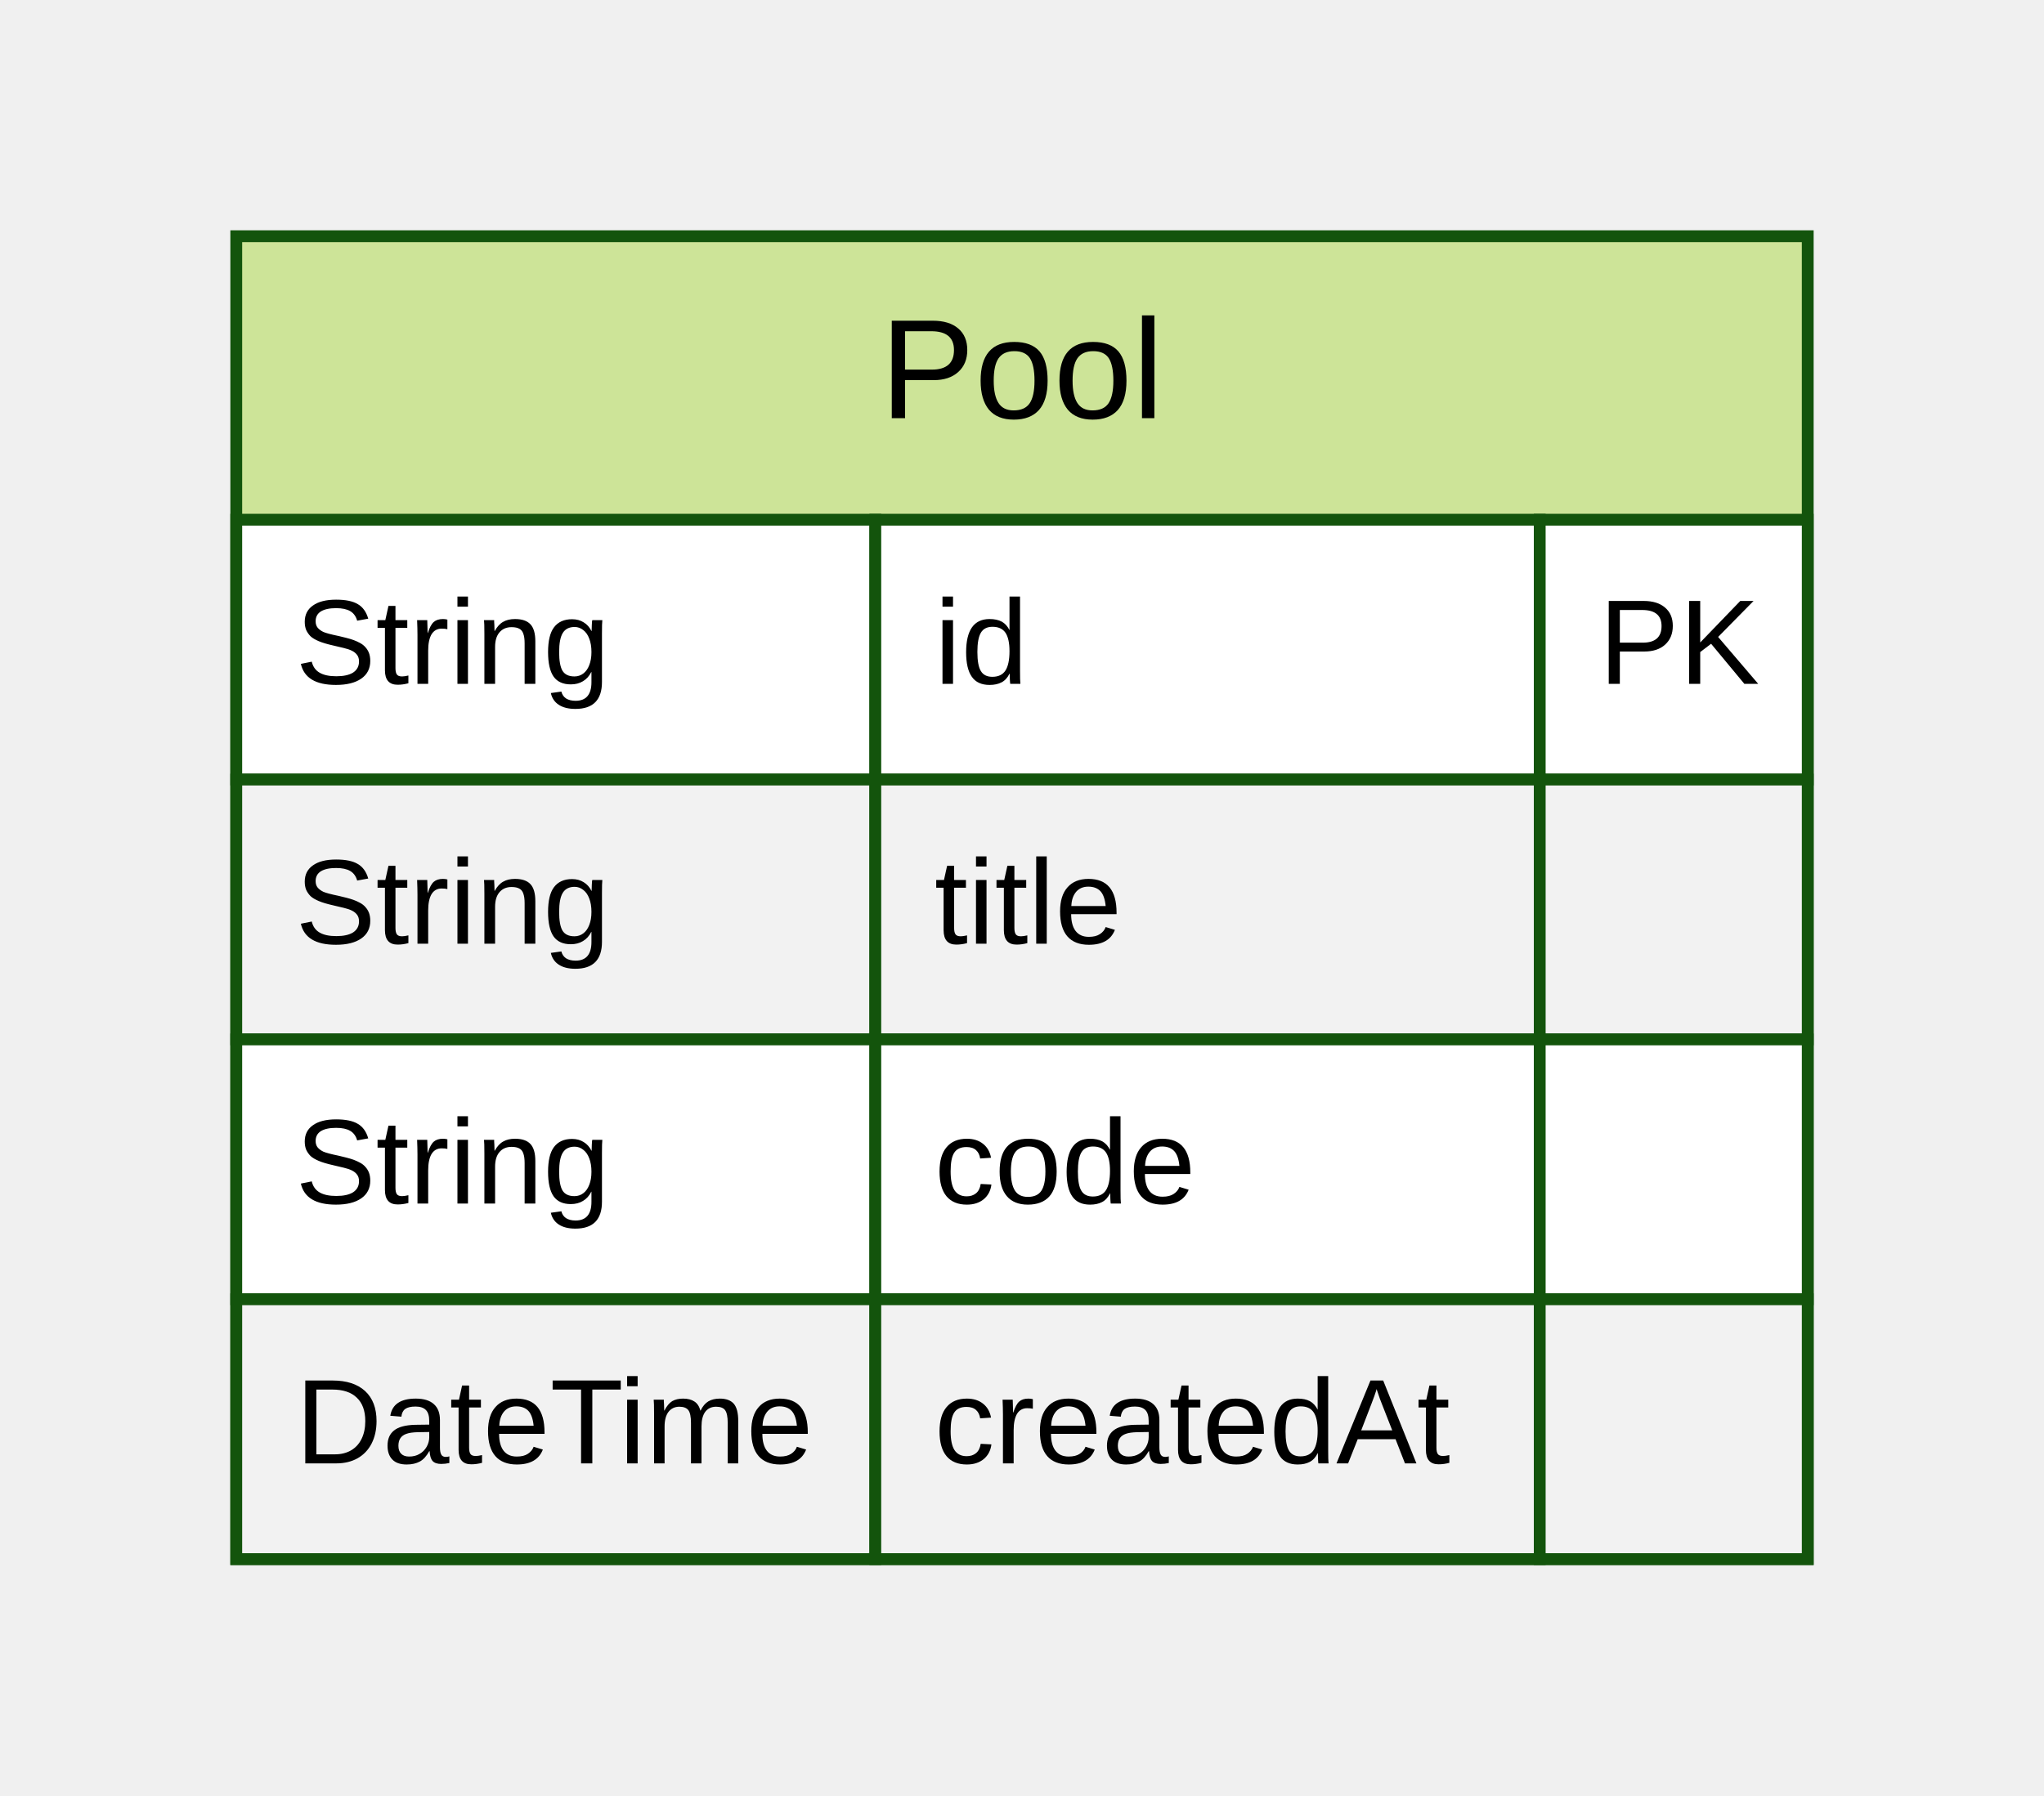
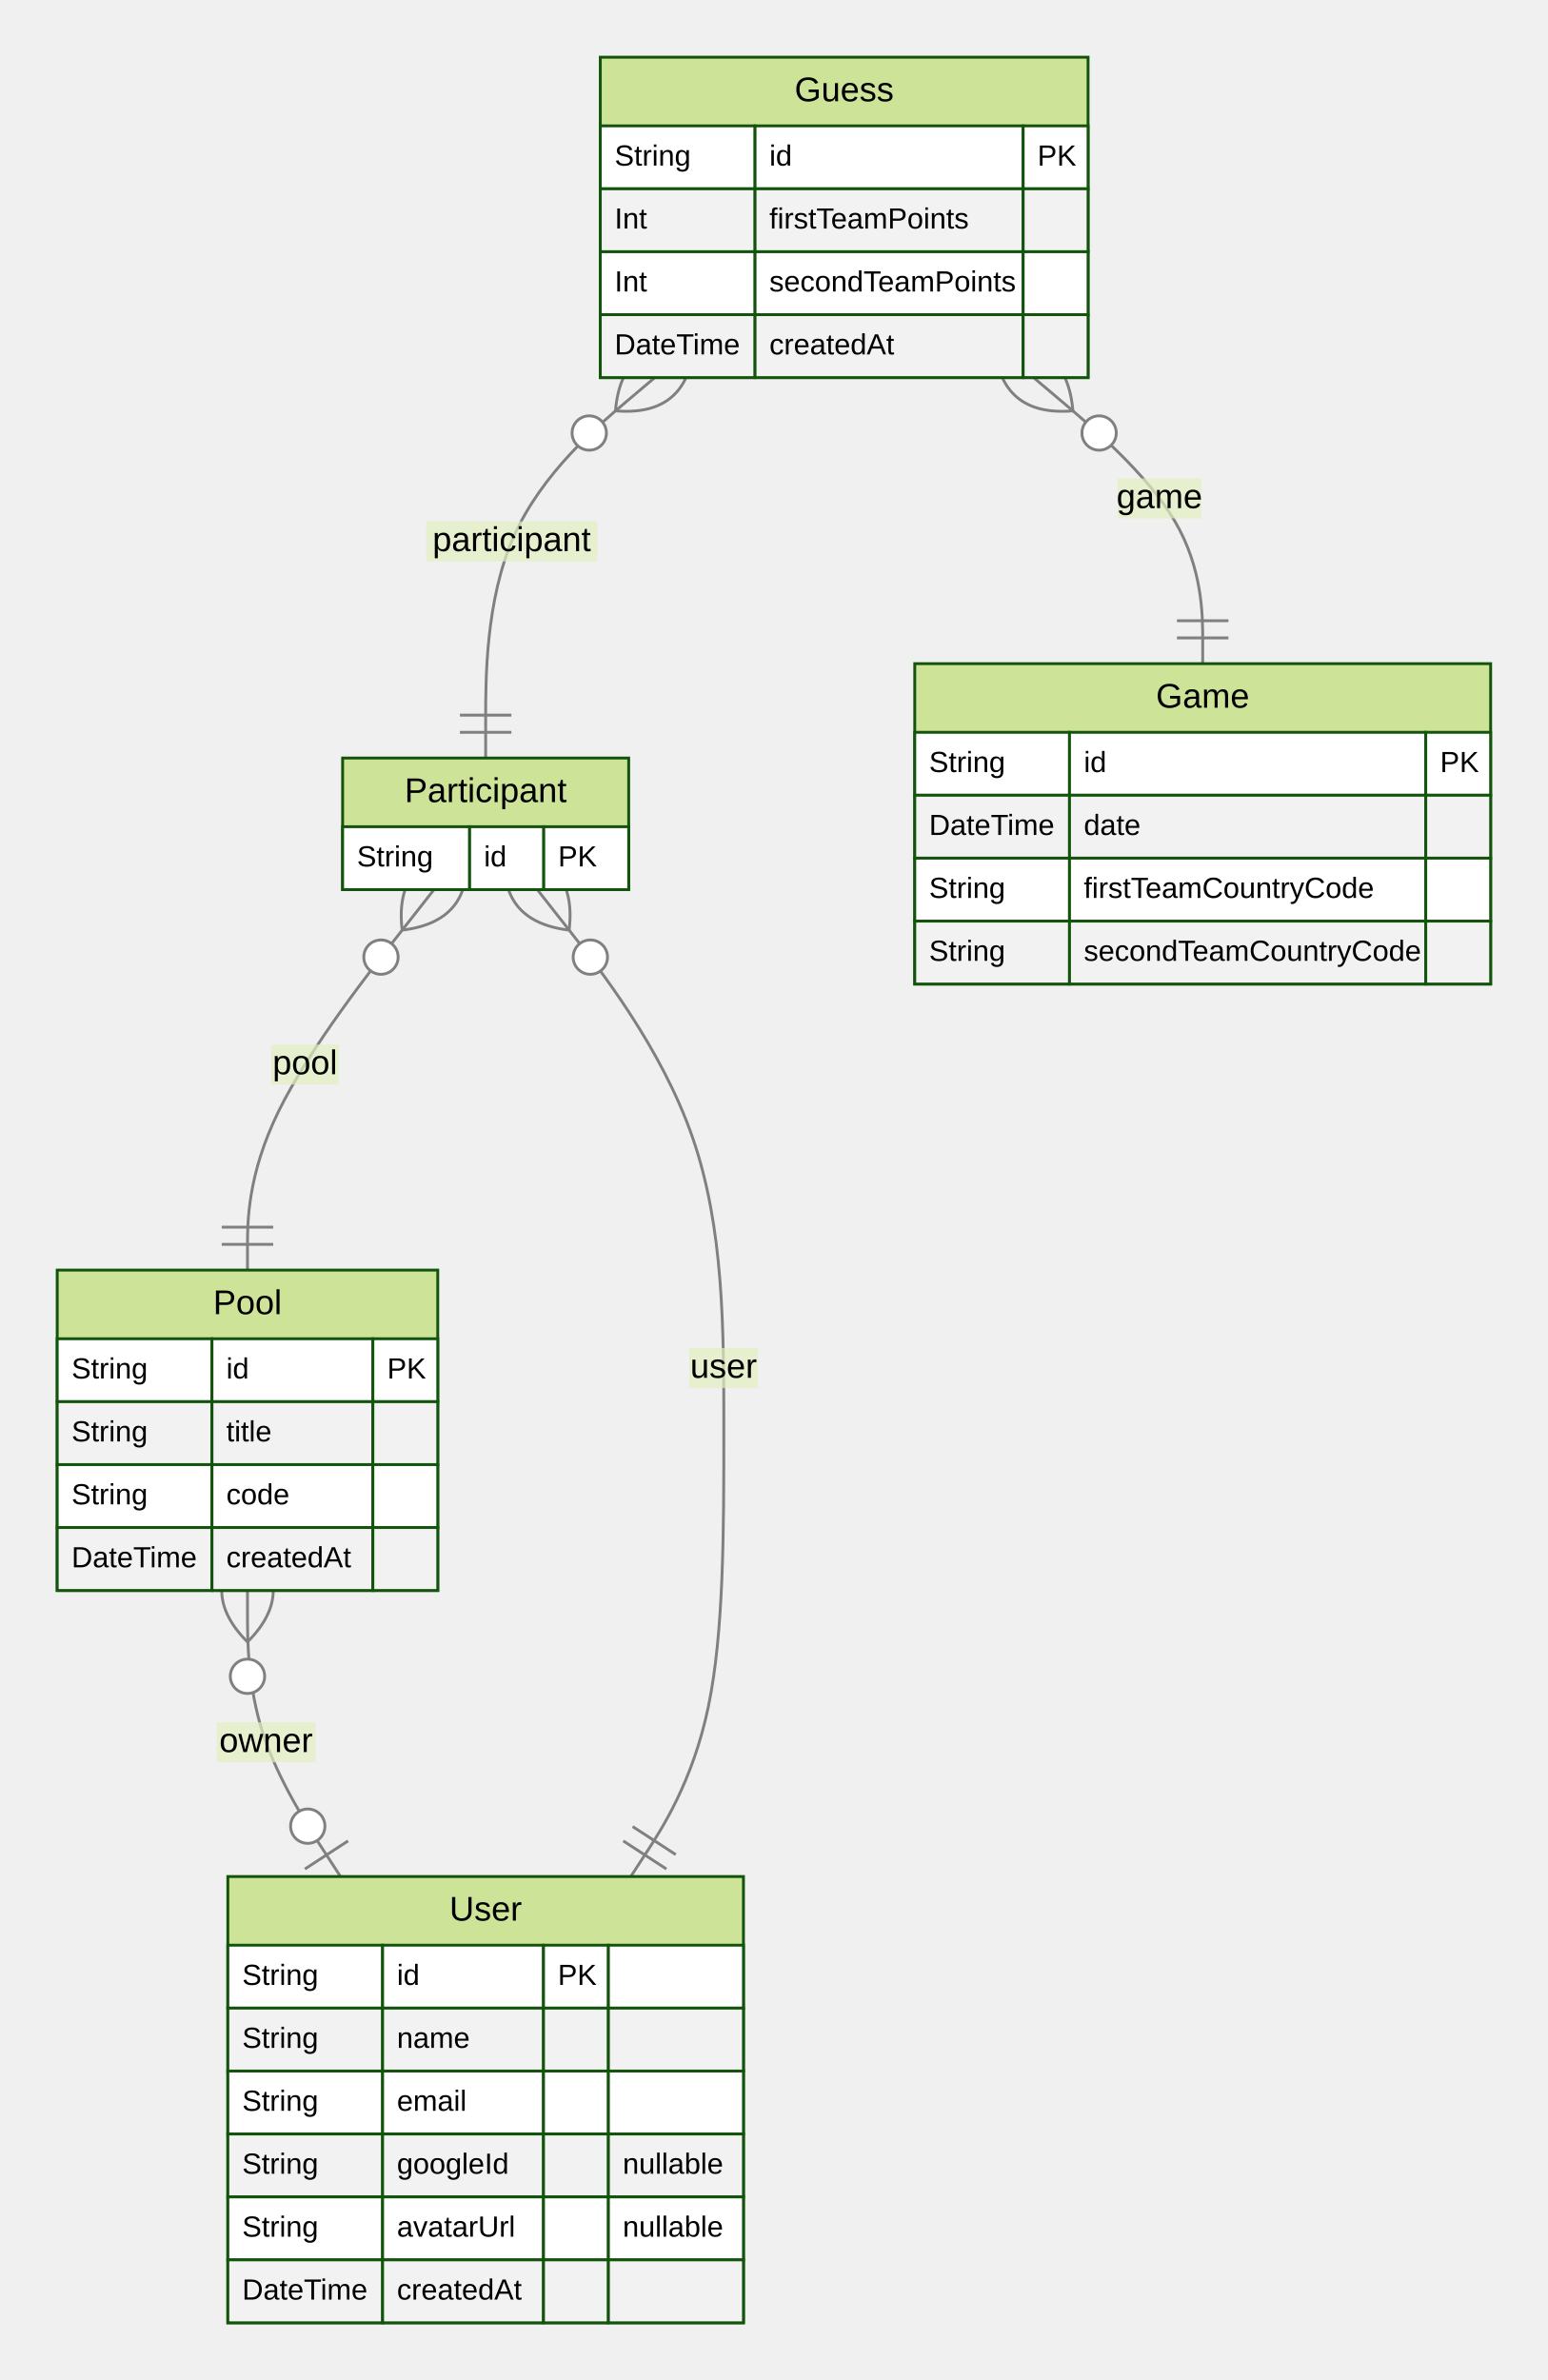
- <svg xmlns="http://www.w3.org/2000/svg" aria-labelledby="chart-title-mermaid-0 chart-desc-mermaid-0" role="img" viewBox="0 0 173.026 152" style="max-width: 173.026px; background-color: white;" width="100%" id="mermaid-0">
-   <style>#mermaid-0 {font-family:"trebuchet ms",verdana,arial,sans-serif;font-size:16px;fill:#000000;}#mermaid-0 .error-icon{fill:#552222;}#mermaid-0 .error-text{fill:#552222;stroke:#552222;}#mermaid-0 .edge-thickness-normal{stroke-width:2px;}#mermaid-0 .edge-thickness-thick{stroke-width:3.5px;}#mermaid-0 .edge-pattern-solid{stroke-dasharray:0;}#mermaid-0 .edge-pattern-dashed{stroke-dasharray:3;}#mermaid-0 .edge-pattern-dotted{stroke-dasharray:2;}#mermaid-0 .marker{fill:#000000;stroke:#000000;}#mermaid-0 .marker.cross{stroke:#000000;}#mermaid-0 svg{font-family:"trebuchet ms",verdana,arial,sans-serif;font-size:16px;}#mermaid-0 .entityBox{fill:#cde498;stroke:#13540c;}#mermaid-0 .attributeBoxOdd{fill:#ffffff;stroke:#13540c;}#mermaid-0 .attributeBoxEven{fill:#f2f2f2;stroke:#13540c;}#mermaid-0 .relationshipLabelBox{fill:hsl(78.158, 58.462%, 84.51%);opacity:0.7;background-color:hsl(78.158, 58.462%, 84.51%);}#mermaid-0 .relationshipLabelBox rect{opacity:0.5;}#mermaid-0 .relationshipLine{stroke:#000000;}#mermaid-0 :root{--mermaid-font-family:"trebuchet ms",verdana,arial,sans-serif;}</style>
+ <svg xmlns="http://www.w3.org/2000/svg" aria-roledescription="er" viewBox="0 0 541.082 832" style="max-width: 541.082px; background-color: white;" width="100%" id="mermaid-0">
+   <style>#mermaid-0{font-family:"trebuchet ms",verdana,arial,sans-serif;font-size:16px;fill:#000000;}#mermaid-0 .error-icon{fill:#552222;}#mermaid-0 .error-text{fill:#552222;stroke:#552222;}#mermaid-0 .edge-thickness-normal{stroke-width:2px;}#mermaid-0 .edge-thickness-thick{stroke-width:3.5px;}#mermaid-0 .edge-pattern-solid{stroke-dasharray:0;}#mermaid-0 .edge-pattern-dashed{stroke-dasharray:3;}#mermaid-0 .edge-pattern-dotted{stroke-dasharray:2;}#mermaid-0 .marker{fill:#000000;stroke:#000000;}#mermaid-0 .marker.cross{stroke:#000000;}#mermaid-0 svg{font-family:"trebuchet ms",verdana,arial,sans-serif;font-size:16px;}#mermaid-0 .entityBox{fill:#cde498;stroke:#13540c;}#mermaid-0 .attributeBoxOdd{fill:#ffffff;stroke:#13540c;}#mermaid-0 .attributeBoxEven{fill:#f2f2f2;stroke:#13540c;}#mermaid-0 .relationshipLabelBox{fill:hsl(78.158, 58.462%, 84.51%);opacity:0.7;background-color:hsl(78.158, 58.462%, 84.51%);}#mermaid-0 .relationshipLabelBox rect{opacity:0.5;}#mermaid-0 .relationshipLine{stroke:#000000;}#mermaid-0 .entityTitleText{text-anchor:middle;font-size:18px;fill:#000000;}#mermaid-0 :root{--mermaid-font-family:"trebuchet ms",verdana,arial,sans-serif;}</style>
  <g />
  <defs>
    <marker orient="auto" markerHeight="18" markerWidth="18" refY="9" refX="0" id="ONLY_ONE_START">
      <path d="M9,0 L9,18 M15,0 L15,18" fill="none" stroke="gray" />
    </marker>
  </defs>
  <defs>
    <marker orient="auto" markerHeight="18" markerWidth="18" refY="9" refX="18" id="ONLY_ONE_END">
      <path d="M3,0 L3,18 M9,0 L9,18" fill="none" stroke="gray" />
    </marker>
  </defs>
  <defs>
    <marker orient="auto" markerHeight="18" markerWidth="30" refY="9" refX="0" id="ZERO_OR_ONE_START">
      <circle r="6" cy="9" cx="21" fill="white" stroke="gray" />
      <path d="M9,0 L9,18" fill="none" stroke="gray" />
    </marker>
  </defs>
  <defs>
    <marker orient="auto" markerHeight="18" markerWidth="30" refY="9" refX="30" id="ZERO_OR_ONE_END">
      <circle r="6" cy="9" cx="9" fill="white" stroke="gray" />
      <path d="M21,0 L21,18" fill="none" stroke="gray" />
    </marker>
  </defs>
  <defs>
    <marker orient="auto" markerHeight="36" markerWidth="45" refY="18" refX="18" id="ONE_OR_MORE_START">
      <path d="M0,18 Q 18,0 36,18 Q 18,36 0,18 M42,9 L42,27" fill="none" stroke="gray" />
    </marker>
  </defs>
  <defs>
    <marker orient="auto" markerHeight="36" markerWidth="45" refY="18" refX="27" id="ONE_OR_MORE_END">
      <path d="M3,9 L3,27 M9,18 Q27,0 45,18 Q27,36 9,18" fill="none" stroke="gray" />
    </marker>
  </defs>
  <defs>
    <marker orient="auto" markerHeight="36" markerWidth="57" refY="18" refX="18" id="ZERO_OR_MORE_START">
      <circle r="6" cy="18" cx="48" fill="white" stroke="gray" />
      <path d="M0,18 Q18,0 36,18 Q18,36 0,18" fill="none" stroke="gray" />
    </marker>
  </defs>
  <defs>
    <marker orient="auto" markerHeight="36" markerWidth="57" refY="18" refX="39" id="ZERO_OR_MORE_END">
      <circle r="6" cy="18" cx="9" fill="white" stroke="gray" />
      <path d="M21,18 Q39,0 57,18 Q39,36 21,18" fill="none" stroke="gray" />
    </marker>
  </defs>
-   <g transform="translate(20,20 )" id="entity-Pool-bffa90c4-65f3-4444-bd60-2984d6faa29d">
-     <rect height="112" width="133.026" y="0" x="0" stroke="gray" fill-opacity="100%" fill="honeydew" class="er entityBox" />
-     <text transform="translate(66.51321,12)" style="font-family: &quot;trebuchet ms&quot;, verdana, arial, sans-serif;; font-size: 12px" text-anchor="middle" dominant-baseline="middle" y="0" x="0" id="text-entity-Pool-bffa90c4-65f3-4444-bd60-2984d6faa29d" class="er entityLabel">Pool</text>
-     <rect height="22" width="54.096" y="24" x="0" stroke="gray" fill-opacity="100%" fill="honeydew" class="er attributeBoxOdd" />
-     <text transform="translate(5,35)" style="font-family: &quot;trebuchet ms&quot;, verdana, arial, sans-serif;; font-size: 10.2px" text-anchor="left" dominant-baseline="middle" y="0" x="0" id="text-entity-Pool-bffa90c4-65f3-4444-bd60-2984d6faa29d-attr-1-type" class="er entityLabel">String</text>
-     <rect height="22" width="56.243" y="24" x="54.096" stroke="gray" fill-opacity="100%" fill="honeydew" class="er attributeBoxOdd" />
-     <text transform="translate(59.09555,35)" style="font-family: &quot;trebuchet ms&quot;, verdana, arial, sans-serif;; font-size: 10.2px" text-anchor="left" dominant-baseline="middle" y="0" x="0" id="text-entity-Pool-bffa90c4-65f3-4444-bd60-2984d6faa29d-attr-1-name" class="er entityLabel">id</text>
-     <rect height="22" width="22.688" y="24" x="110.339" stroke="gray" fill-opacity="100%" fill="honeydew" class="er attributeBoxOdd" />
-     <text transform="translate(115.3387,35)" style="font-family: &quot;trebuchet ms&quot;, verdana, arial, sans-serif;; font-size: 10.2px" text-anchor="left" dominant-baseline="middle" y="0" x="0" id="text-entity-Pool-bffa90c4-65f3-4444-bd60-2984d6faa29d-attr-1-key" class="er entityLabel">PK</text>
-     <rect height="22" width="54.096" y="46" x="0" stroke="gray" fill-opacity="100%" fill="honeydew" class="er attributeBoxEven" />
-     <text transform="translate(5,57)" style="font-family: &quot;trebuchet ms&quot;, verdana, arial, sans-serif;; font-size: 10.2px" text-anchor="left" dominant-baseline="middle" y="0" x="0" id="text-entity-Pool-bffa90c4-65f3-4444-bd60-2984d6faa29d-attr-2-type" class="er entityLabel">String</text>
-     <rect height="22" width="56.243" y="46" x="54.096" stroke="gray" fill-opacity="100%" fill="honeydew" class="er attributeBoxEven" />
-     <text transform="translate(59.09555,57)" style="font-family: &quot;trebuchet ms&quot;, verdana, arial, sans-serif;; font-size: 10.2px" text-anchor="left" dominant-baseline="middle" y="0" x="0" id="text-entity-Pool-bffa90c4-65f3-4444-bd60-2984d6faa29d-attr-2-name" class="er entityLabel">title</text>
-     <rect height="22" width="22.688" y="46" x="110.339" stroke="gray" fill-opacity="100%" fill="honeydew" class="er attributeBoxEven" />
-     <text transform="translate(115.3387,57)" style="font-family: &quot;trebuchet ms&quot;, verdana, arial, sans-serif;; font-size: 10.2px" text-anchor="left" dominant-baseline="middle" y="0" x="0" id="text-entity-Pool-bffa90c4-65f3-4444-bd60-2984d6faa29d-attr-2-key" class="er entityLabel" />
-     <rect height="22" width="54.096" y="68" x="0" stroke="gray" fill-opacity="100%" fill="honeydew" class="er attributeBoxOdd" />
-     <text transform="translate(5,79)" style="font-family: &quot;trebuchet ms&quot;, verdana, arial, sans-serif;; font-size: 10.2px" text-anchor="left" dominant-baseline="middle" y="0" x="0" id="text-entity-Pool-bffa90c4-65f3-4444-bd60-2984d6faa29d-attr-3-type" class="er entityLabel">String</text>
-     <rect height="22" width="56.243" y="68" x="54.096" stroke="gray" fill-opacity="100%" fill="honeydew" class="er attributeBoxOdd" />
-     <text transform="translate(59.09555,79)" style="font-family: &quot;trebuchet ms&quot;, verdana, arial, sans-serif;; font-size: 10.2px" text-anchor="left" dominant-baseline="middle" y="0" x="0" id="text-entity-Pool-bffa90c4-65f3-4444-bd60-2984d6faa29d-attr-3-name" class="er entityLabel">code</text>
-     <rect height="22" width="22.688" y="68" x="110.339" stroke="gray" fill-opacity="100%" fill="honeydew" class="er attributeBoxOdd" />
-     <text transform="translate(115.3387,79)" style="font-family: &quot;trebuchet ms&quot;, verdana, arial, sans-serif;; font-size: 10.2px" text-anchor="left" dominant-baseline="middle" y="0" x="0" id="text-entity-Pool-bffa90c4-65f3-4444-bd60-2984d6faa29d-attr-3-key" class="er entityLabel" />
-     <rect height="22" width="54.096" y="90" x="0" stroke="gray" fill-opacity="100%" fill="honeydew" class="er attributeBoxEven" />
-     <text transform="translate(5,101)" style="font-family: &quot;trebuchet ms&quot;, verdana, arial, sans-serif;; font-size: 10.2px" text-anchor="left" dominant-baseline="middle" y="0" x="0" id="text-entity-Pool-bffa90c4-65f3-4444-bd60-2984d6faa29d-attr-4-type" class="er entityLabel">DateTime</text>
-     <rect height="22" width="56.243" y="90" x="54.096" stroke="gray" fill-opacity="100%" fill="honeydew" class="er attributeBoxEven" />
-     <text transform="translate(59.09555,101)" style="font-family: &quot;trebuchet ms&quot;, verdana, arial, sans-serif;; font-size: 10.2px" text-anchor="left" dominant-baseline="middle" y="0" x="0" id="text-entity-Pool-bffa90c4-65f3-4444-bd60-2984d6faa29d-attr-4-name" class="er entityLabel">createdAt</text>
-     <rect height="22" width="22.688" y="90" x="110.339" stroke="gray" fill-opacity="100%" fill="honeydew" class="er attributeBoxEven" />
-     <text transform="translate(115.3387,101)" style="font-family: &quot;trebuchet ms&quot;, verdana, arial, sans-serif;; font-size: 10.2px" text-anchor="left" dominant-baseline="middle" y="0" x="0" id="text-entity-Pool-bffa90c4-65f3-4444-bd60-2984d6faa29d-attr-4-key" class="er entityLabel" />
-   </g>
+   <path style="stroke: gray; fill: none;" marker-start="url(#ZERO_OR_MORE_START)" marker-end="url(#ZERO_OR_ONE_END)" d="M86.513,556L86.513,564.333C86.513,572.667,86.513,589.333,91.934,606C97.354,622.667,108.195,639.333,113.615,647.667L119.035,656" class="er relationshipLine" />
+   <path style="stroke: gray; fill: none;" marker-start="url(#ZERO_OR_MORE_START)" marker-end="url(#ONLY_ONE_END)" d="M187.835,311L198.7,324.833C209.565,338.667,231.296,366.333,242.161,397.833C253.026,429.333,253.026,464.667,253.026,500C253.026,535.333,253.026,570.667,247.606,596.667C242.186,622.667,231.345,639.333,225.925,647.667L220.504,656" class="er relationshipLine" />
+   <path style="stroke: gray; fill: none;" marker-start="url(#ZERO_OR_MORE_START)" marker-end="url(#ONLY_ONE_END)" d="M151.705,311L140.839,324.833C129.974,338.667,108.244,366.333,97.378,388.5C86.513,410.667,86.513,427.333,86.513,435.667L86.513,444" class="er relationshipLine" />
+   <path style="stroke: gray; fill: none;" marker-start="url(#ZERO_OR_MORE_START)" marker-end="url(#ONLY_ONE_END)" d="M228.887,132L219.034,140.333C209.181,148.667,189.476,165.333,179.623,187.5C169.77,209.667,169.77,237.333,169.77,251.167L169.77,265" class="er relationshipLine" />
+   <path style="stroke: gray; fill: none;" marker-start="url(#ZERO_OR_MORE_START)" marker-end="url(#ONLY_ONE_END)" d="M361.309,132L371.162,140.333C381.015,148.667,400.72,165.333,410.573,182C420.426,198.667,420.426,215.333,420.426,223.667L420.426,232" class="er relationshipLine" />
+   <g transform="translate(20,444 )" id="entity-Pool-888659fb-21d1-41db-a5bc-4fc8457cc70b">
+     <rect height="112" width="133.026" y="0" x="0" class="er entityBox" />
+     <text style="dominant-baseline: middle; text-anchor: middle; font-size: 12px;" transform="translate(66.51321,12)" y="0" x="0" id="text-entity-Pool-888659fb-21d1-41db-a5bc-4fc8457cc70b" class="er entityLabel">Pool</text>
+     <rect height="22" width="54.096" y="24" x="0" class="er attributeBoxOdd" />
+     <text style="dominant-baseline: middle; font-size: 10.2px;" transform="translate(5,35)" y="0" x="0" id="text-entity-Pool-888659fb-21d1-41db-a5bc-4fc8457cc70b-attr-1-type" class="er entityLabel">String</text>
+     <rect height="22" width="56.243" y="24" x="54.096" class="er attributeBoxOdd" />
+     <text style="dominant-baseline: middle; font-size: 10.2px;" transform="translate(59.09555,35)" y="0" x="0" id="text-entity-Pool-888659fb-21d1-41db-a5bc-4fc8457cc70b-attr-1-name" class="er entityLabel">id</text>
+     <rect height="22" width="22.688" y="24" x="110.339" class="er attributeBoxOdd" />
+     <text style="dominant-baseline: middle; font-size: 10.2px;" transform="translate(115.3387,35)" y="0" x="0" id="text-entity-Pool-888659fb-21d1-41db-a5bc-4fc8457cc70b-attr-1-key" class="er entityLabel">PK</text>
+     <rect height="22" width="54.096" y="46" x="0" class="er attributeBoxEven" />
+     <text style="dominant-baseline: middle; font-size: 10.2px;" transform="translate(5,57)" y="0" x="0" id="text-entity-Pool-888659fb-21d1-41db-a5bc-4fc8457cc70b-attr-2-type" class="er entityLabel">String</text>
+     <rect height="22" width="56.243" y="46" x="54.096" class="er attributeBoxEven" />
+     <text style="dominant-baseline: middle; font-size: 10.2px;" transform="translate(59.09555,57)" y="0" x="0" id="text-entity-Pool-888659fb-21d1-41db-a5bc-4fc8457cc70b-attr-2-name" class="er entityLabel">title</text>
+     <rect height="22" width="22.688" y="46" x="110.339" class="er attributeBoxEven" />
+     <text style="dominant-baseline: middle; font-size: 10.2px;" transform="translate(115.3387,57)" y="0" x="0" id="text-entity-Pool-888659fb-21d1-41db-a5bc-4fc8457cc70b-attr-2-key" class="er entityLabel" />
+     <rect height="22" width="54.096" y="68" x="0" class="er attributeBoxOdd" />
+     <text style="dominant-baseline: middle; font-size: 10.2px;" transform="translate(5,79)" y="0" x="0" id="text-entity-Pool-888659fb-21d1-41db-a5bc-4fc8457cc70b-attr-3-type" class="er entityLabel">String</text>
+     <rect height="22" width="56.243" y="68" x="54.096" class="er attributeBoxOdd" />
+     <text style="dominant-baseline: middle; font-size: 10.2px;" transform="translate(59.09555,79)" y="0" x="0" id="text-entity-Pool-888659fb-21d1-41db-a5bc-4fc8457cc70b-attr-3-name" class="er entityLabel">code</text>
+     <rect height="22" width="22.688" y="68" x="110.339" class="er attributeBoxOdd" />
+     <text style="dominant-baseline: middle; font-size: 10.2px;" transform="translate(115.3387,79)" y="0" x="0" id="text-entity-Pool-888659fb-21d1-41db-a5bc-4fc8457cc70b-attr-3-key" class="er entityLabel" />
+     <rect height="22" width="54.096" y="90" x="0" class="er attributeBoxEven" />
+     <text style="dominant-baseline: middle; font-size: 10.2px;" transform="translate(5,101)" y="0" x="0" id="text-entity-Pool-888659fb-21d1-41db-a5bc-4fc8457cc70b-attr-4-type" class="er entityLabel">DateTime</text>
+     <rect height="22" width="56.243" y="90" x="54.096" class="er attributeBoxEven" />
+     <text style="dominant-baseline: middle; font-size: 10.2px;" transform="translate(59.09555,101)" y="0" x="0" id="text-entity-Pool-888659fb-21d1-41db-a5bc-4fc8457cc70b-attr-4-name" class="er entityLabel">createdAt</text>
+     <rect height="22" width="22.688" y="90" x="110.339" class="er attributeBoxEven" />
+     <text style="dominant-baseline: middle; font-size: 10.2px;" transform="translate(115.3387,101)" y="0" x="0" id="text-entity-Pool-888659fb-21d1-41db-a5bc-4fc8457cc70b-attr-4-key" class="er entityLabel" />
+   </g>
+   <g transform="translate(119.7698,265 )" id="entity-Participant-b7d48732-8655-4bff-b491-8b1b3fd9b0d4">
+     <rect height="46" width="100" y="0" x="0" class="er entityBox" />
+     <text style="dominant-baseline: middle; text-anchor: middle; font-size: 12px;" transform="translate(50,12)" y="0" x="0" id="text-entity-Participant-b7d48732-8655-4bff-b491-8b1b3fd9b0d4" class="er entityLabel">Participant</text>
+     <rect height="22" width="44.399" y="24" x="0" class="er attributeBoxOdd" />
+     <text style="dominant-baseline: middle; font-size: 10.2px;" transform="translate(5,35)" y="0" x="0" id="text-entity-Participant-b7d48732-8655-4bff-b491-8b1b3fd9b0d4-attr-1-type" class="er entityLabel">String</text>
+     <rect height="22" width="25.911" y="24" x="44.399" class="er attributeBoxOdd" />
+     <text style="dominant-baseline: middle; font-size: 10.2px;" transform="translate(49.39862,35)" y="0" x="0" id="text-entity-Participant-b7d48732-8655-4bff-b491-8b1b3fd9b0d4-attr-1-name" class="er entityLabel">id</text>
+     <rect height="22" width="29.69" y="24" x="70.31" class="er attributeBoxOdd" />
+     <text style="dominant-baseline: middle; font-size: 10.2px;" transform="translate(75.30976,35)" y="0" x="0" id="text-entity-Participant-b7d48732-8655-4bff-b491-8b1b3fd9b0d4-attr-1-key" class="er entityLabel">PK</text>
+   </g>
+   <g transform="translate(79.65034,656 )" id="entity-User-db114be6-2095-4b29-89a3-9faf18987dbb">
+     <rect height="156" width="180.239" y="0" x="0" class="er entityBox" />
+     <text style="dominant-baseline: middle; text-anchor: middle; font-size: 12px;" transform="translate(90.11948,12)" y="0" x="0" id="text-entity-User-db114be6-2095-4b29-89a3-9faf18987dbb" class="er entityLabel">User</text>
+     <rect height="22" width="54.096" y="24" x="0" class="er attributeBoxOdd" />
+     <text style="dominant-baseline: middle; font-size: 10.2px;" transform="translate(5,35)" y="0" x="0" id="text-entity-User-db114be6-2095-4b29-89a3-9faf18987dbb-attr-1-type" class="er entityLabel">String</text>
+     <rect height="22" width="56.243" y="24" x="54.096" class="er attributeBoxOdd" />
+     <text style="dominant-baseline: middle; font-size: 10.2px;" transform="translate(59.09555,35)" y="0" x="0" id="text-entity-User-db114be6-2095-4b29-89a3-9faf18987dbb-attr-1-name" class="er entityLabel">id</text>
+     <rect height="22" width="22.688" y="24" x="110.339" class="er attributeBoxOdd" />
+     <text style="dominant-baseline: middle; font-size: 10.2px;" transform="translate(115.3387,35)" y="0" x="0" id="text-entity-User-db114be6-2095-4b29-89a3-9faf18987dbb-attr-1-key" class="er entityLabel">PK</text>
+     <rect height="22" width="47.213" y="24" x="133.026" class="er attributeBoxOdd" />
+     <text style="dominant-baseline: middle; font-size: 10.2px;" transform="translate(138.0264,35)" y="0" x="0" id="text-entity-User-db114be6-2095-4b29-89a3-9faf18987dbb-attr-1-comment" class="er entityLabel" />
+     <rect height="22" width="54.096" y="46" x="0" class="er attributeBoxEven" />
+     <text style="dominant-baseline: middle; font-size: 10.2px;" transform="translate(5,57)" y="0" x="0" id="text-entity-User-db114be6-2095-4b29-89a3-9faf18987dbb-attr-2-type" class="er entityLabel">String</text>
+     <rect height="22" width="56.243" y="46" x="54.096" class="er attributeBoxEven" />
+     <text style="dominant-baseline: middle; font-size: 10.2px;" transform="translate(59.09555,57)" y="0" x="0" id="text-entity-User-db114be6-2095-4b29-89a3-9faf18987dbb-attr-2-name" class="er entityLabel">name</text>
+     <rect height="22" width="22.688" y="46" x="110.339" class="er attributeBoxEven" />
+     <text style="dominant-baseline: middle; font-size: 10.2px;" transform="translate(115.3387,57)" y="0" x="0" id="text-entity-User-db114be6-2095-4b29-89a3-9faf18987dbb-attr-2-key" class="er entityLabel" />
+     <rect height="22" width="47.213" y="46" x="133.026" class="er attributeBoxEven" />
+     <text style="dominant-baseline: middle; font-size: 10.2px;" transform="translate(138.0264,57)" y="0" x="0" id="text-entity-User-db114be6-2095-4b29-89a3-9faf18987dbb-attr-2-comment" class="er entityLabel" />
+     <rect height="22" width="54.096" y="68" x="0" class="er attributeBoxOdd" />
+     <text style="dominant-baseline: middle; font-size: 10.2px;" transform="translate(5,79)" y="0" x="0" id="text-entity-User-db114be6-2095-4b29-89a3-9faf18987dbb-attr-3-type" class="er entityLabel">String</text>
+     <rect height="22" width="56.243" y="68" x="54.096" class="er attributeBoxOdd" />
+     <text style="dominant-baseline: middle; font-size: 10.2px;" transform="translate(59.09555,79)" y="0" x="0" id="text-entity-User-db114be6-2095-4b29-89a3-9faf18987dbb-attr-3-name" class="er entityLabel">email</text>
+     <rect height="22" width="22.688" y="68" x="110.339" class="er attributeBoxOdd" />
+     <text style="dominant-baseline: middle; font-size: 10.2px;" transform="translate(115.3387,79)" y="0" x="0" id="text-entity-User-db114be6-2095-4b29-89a3-9faf18987dbb-attr-3-key" class="er entityLabel" />
+     <rect height="22" width="47.213" y="68" x="133.026" class="er attributeBoxOdd" />
+     <text style="dominant-baseline: middle; font-size: 10.2px;" transform="translate(138.0264,79)" y="0" x="0" id="text-entity-User-db114be6-2095-4b29-89a3-9faf18987dbb-attr-3-comment" class="er entityLabel" />
+     <rect height="22" width="54.096" y="90" x="0" class="er attributeBoxEven" />
+     <text style="dominant-baseline: middle; font-size: 10.2px;" transform="translate(5,101)" y="0" x="0" id="text-entity-User-db114be6-2095-4b29-89a3-9faf18987dbb-attr-4-type" class="er entityLabel">String</text>
+     <rect height="22" width="56.243" y="90" x="54.096" class="er attributeBoxEven" />
+     <text style="dominant-baseline: middle; font-size: 10.2px;" transform="translate(59.09555,101)" y="0" x="0" id="text-entity-User-db114be6-2095-4b29-89a3-9faf18987dbb-attr-4-name" class="er entityLabel">googleId</text>
+     <rect height="22" width="22.688" y="90" x="110.339" class="er attributeBoxEven" />
+     <text style="dominant-baseline: middle; font-size: 10.2px;" transform="translate(115.3387,101)" y="0" x="0" id="text-entity-User-db114be6-2095-4b29-89a3-9faf18987dbb-attr-4-key" class="er entityLabel" />
+     <rect height="22" width="47.213" y="90" x="133.026" class="er attributeBoxEven" />
+     <text style="dominant-baseline: middle; font-size: 10.2px;" transform="translate(138.0264,101)" y="0" x="0" id="text-entity-User-db114be6-2095-4b29-89a3-9faf18987dbb-attr-4-comment" class="er entityLabel">nullable</text>
+     <rect height="22" width="54.096" y="112" x="0" class="er attributeBoxOdd" />
+     <text style="dominant-baseline: middle; font-size: 10.2px;" transform="translate(5,123)" y="0" x="0" id="text-entity-User-db114be6-2095-4b29-89a3-9faf18987dbb-attr-5-type" class="er entityLabel">String</text>
+     <rect height="22" width="56.243" y="112" x="54.096" class="er attributeBoxOdd" />
+     <text style="dominant-baseline: middle; font-size: 10.2px;" transform="translate(59.09555,123)" y="0" x="0" id="text-entity-User-db114be6-2095-4b29-89a3-9faf18987dbb-attr-5-name" class="er entityLabel">avatarUrl</text>
+     <rect height="22" width="22.688" y="112" x="110.339" class="er attributeBoxOdd" />
+     <text style="dominant-baseline: middle; font-size: 10.2px;" transform="translate(115.3387,123)" y="0" x="0" id="text-entity-User-db114be6-2095-4b29-89a3-9faf18987dbb-attr-5-key" class="er entityLabel" />
+     <rect height="22" width="47.213" y="112" x="133.026" class="er attributeBoxOdd" />
+     <text style="dominant-baseline: middle; font-size: 10.2px;" transform="translate(138.0264,123)" y="0" x="0" id="text-entity-User-db114be6-2095-4b29-89a3-9faf18987dbb-attr-5-comment" class="er entityLabel">nullable</text>
+     <rect height="22" width="54.096" y="134" x="0" class="er attributeBoxEven" />
+     <text style="dominant-baseline: middle; font-size: 10.2px;" transform="translate(5,145)" y="0" x="0" id="text-entity-User-db114be6-2095-4b29-89a3-9faf18987dbb-attr-6-type" class="er entityLabel">DateTime</text>
+     <rect height="22" width="56.243" y="134" x="54.096" class="er attributeBoxEven" />
+     <text style="dominant-baseline: middle; font-size: 10.2px;" transform="translate(59.09555,145)" y="0" x="0" id="text-entity-User-db114be6-2095-4b29-89a3-9faf18987dbb-attr-6-name" class="er entityLabel">createdAt</text>
+     <rect height="22" width="22.688" y="134" x="110.339" class="er attributeBoxEven" />
+     <text style="dominant-baseline: middle; font-size: 10.2px;" transform="translate(115.3387,145)" y="0" x="0" id="text-entity-User-db114be6-2095-4b29-89a3-9faf18987dbb-attr-6-key" class="er entityLabel" />
+     <rect height="22" width="47.213" y="134" x="133.026" class="er attributeBoxEven" />
+     <text style="dominant-baseline: middle; font-size: 10.2px;" transform="translate(138.0264,145)" y="0" x="0" id="text-entity-User-db114be6-2095-4b29-89a3-9faf18987dbb-attr-6-comment" class="er entityLabel" />
+   </g>
+   <g transform="translate(319.7698,232 )" id="entity-Game-c98aa30f-f71e-4c6b-8828-5eb5f1a62661">
+     <rect height="112" width="201.312" y="0" x="0" class="er entityBox" />
+     <text style="dominant-baseline: middle; text-anchor: middle; font-size: 12px;" transform="translate(100.6562,12)" y="0" x="0" id="text-entity-Game-c98aa30f-f71e-4c6b-8828-5eb5f1a62661" class="er entityLabel">Game</text>
+     <rect height="22" width="54.096" y="24" x="0" class="er attributeBoxOdd" />
+     <text style="dominant-baseline: middle; font-size: 10.2px;" transform="translate(5,35)" y="0" x="0" id="text-entity-Game-c98aa30f-f71e-4c6b-8828-5eb5f1a62661-attr-1-type" class="er entityLabel">String</text>
+     <rect height="22" width="124.529" y="24" x="54.096" class="er attributeBoxOdd" />
+     <text style="dominant-baseline: middle; font-size: 10.2px;" transform="translate(59.09555,35)" y="0" x="0" id="text-entity-Game-c98aa30f-f71e-4c6b-8828-5eb5f1a62661-attr-1-name" class="er entityLabel">id</text>
+     <rect height="22" width="22.688" y="24" x="178.625" class="er attributeBoxOdd" />
+     <text style="dominant-baseline: middle; font-size: 10.2px;" transform="translate(183.6248,35)" y="0" x="0" id="text-entity-Game-c98aa30f-f71e-4c6b-8828-5eb5f1a62661-attr-1-key" class="er entityLabel">PK</text>
+     <rect height="22" width="54.096" y="46" x="0" class="er attributeBoxEven" />
+     <text style="dominant-baseline: middle; font-size: 10.2px;" transform="translate(5,57)" y="0" x="0" id="text-entity-Game-c98aa30f-f71e-4c6b-8828-5eb5f1a62661-attr-2-type" class="er entityLabel">DateTime</text>
+     <rect height="22" width="124.529" y="46" x="54.096" class="er attributeBoxEven" />
+     <text style="dominant-baseline: middle; font-size: 10.2px;" transform="translate(59.09555,57)" y="0" x="0" id="text-entity-Game-c98aa30f-f71e-4c6b-8828-5eb5f1a62661-attr-2-name" class="er entityLabel">date</text>
+     <rect height="22" width="22.688" y="46" x="178.625" class="er attributeBoxEven" />
+     <text style="dominant-baseline: middle; font-size: 10.2px;" transform="translate(183.6248,57)" y="0" x="0" id="text-entity-Game-c98aa30f-f71e-4c6b-8828-5eb5f1a62661-attr-2-key" class="er entityLabel" />
+     <rect height="22" width="54.096" y="68" x="0" class="er attributeBoxOdd" />
+     <text style="dominant-baseline: middle; font-size: 10.2px;" transform="translate(5,79)" y="0" x="0" id="text-entity-Game-c98aa30f-f71e-4c6b-8828-5eb5f1a62661-attr-3-type" class="er entityLabel">String</text>
+     <rect height="22" width="124.529" y="68" x="54.096" class="er attributeBoxOdd" />
+     <text style="dominant-baseline: middle; font-size: 10.2px;" transform="translate(59.09555,79)" y="0" x="0" id="text-entity-Game-c98aa30f-f71e-4c6b-8828-5eb5f1a62661-attr-3-name" class="er entityLabel">firstTeamCountryCode</text>
+     <rect height="22" width="22.688" y="68" x="178.625" class="er attributeBoxOdd" />
+     <text style="dominant-baseline: middle; font-size: 10.2px;" transform="translate(183.6248,79)" y="0" x="0" id="text-entity-Game-c98aa30f-f71e-4c6b-8828-5eb5f1a62661-attr-3-key" class="er entityLabel" />
+     <rect height="22" width="54.096" y="90" x="0" class="er attributeBoxEven" />
+     <text style="dominant-baseline: middle; font-size: 10.2px;" transform="translate(5,101)" y="0" x="0" id="text-entity-Game-c98aa30f-f71e-4c6b-8828-5eb5f1a62661-attr-4-type" class="er entityLabel">String</text>
+     <rect height="22" width="124.529" y="90" x="54.096" class="er attributeBoxEven" />
+     <text style="dominant-baseline: middle; font-size: 10.2px;" transform="translate(59.09555,101)" y="0" x="0" id="text-entity-Game-c98aa30f-f71e-4c6b-8828-5eb5f1a62661-attr-4-name" class="er entityLabel">secondTeamCountryCode</text>
+     <rect height="22" width="22.688" y="90" x="178.625" class="er attributeBoxEven" />
+     <text style="dominant-baseline: middle; font-size: 10.2px;" transform="translate(183.6248,101)" y="0" x="0" id="text-entity-Game-c98aa30f-f71e-4c6b-8828-5eb5f1a62661-attr-4-key" class="er entityLabel" />
+   </g>
+   <g transform="translate(209.8457,20 )" id="entity-Guess-90658dd1-6b94-4d57-8b41-67f3ebe75938">
+     <rect height="112" width="170.504" y="0" x="0" class="er entityBox" />
+     <text style="dominant-baseline: middle; text-anchor: middle; font-size: 12px;" transform="translate(85.2522,12)" y="0" x="0" id="text-entity-Guess-90658dd1-6b94-4d57-8b41-67f3ebe75938" class="er entityLabel">Guess</text>
+     <rect height="22" width="54.096" y="24" x="0" class="er attributeBoxOdd" />
+     <text style="dominant-baseline: middle; font-size: 10.2px;" transform="translate(5,35)" y="0" x="0" id="text-entity-Guess-90658dd1-6b94-4d57-8b41-67f3ebe75938-attr-1-type" class="er entityLabel">String</text>
+     <rect height="22" width="93.721" y="24" x="54.096" class="er attributeBoxOdd" />
+     <text style="dominant-baseline: middle; font-size: 10.2px;" transform="translate(59.09555,35)" y="0" x="0" id="text-entity-Guess-90658dd1-6b94-4d57-8b41-67f3ebe75938-attr-1-name" class="er entityLabel">id</text>
+     <rect height="22" width="22.688" y="24" x="147.817" class="er attributeBoxOdd" />
+     <text style="dominant-baseline: middle; font-size: 10.2px;" transform="translate(152.8167,35)" y="0" x="0" id="text-entity-Guess-90658dd1-6b94-4d57-8b41-67f3ebe75938-attr-1-key" class="er entityLabel">PK</text>
+     <rect height="22" width="54.096" y="46" x="0" class="er attributeBoxEven" />
+     <text style="dominant-baseline: middle; font-size: 10.2px;" transform="translate(5,57)" y="0" x="0" id="text-entity-Guess-90658dd1-6b94-4d57-8b41-67f3ebe75938-attr-2-type" class="er entityLabel">Int</text>
+     <rect height="22" width="93.721" y="46" x="54.096" class="er attributeBoxEven" />
+     <text style="dominant-baseline: middle; font-size: 10.2px;" transform="translate(59.09555,57)" y="0" x="0" id="text-entity-Guess-90658dd1-6b94-4d57-8b41-67f3ebe75938-attr-2-name" class="er entityLabel">firstTeamPoints</text>
+     <rect height="22" width="22.688" y="46" x="147.817" class="er attributeBoxEven" />
+     <text style="dominant-baseline: middle; font-size: 10.2px;" transform="translate(152.8167,57)" y="0" x="0" id="text-entity-Guess-90658dd1-6b94-4d57-8b41-67f3ebe75938-attr-2-key" class="er entityLabel" />
+     <rect height="22" width="54.096" y="68" x="0" class="er attributeBoxOdd" />
+     <text style="dominant-baseline: middle; font-size: 10.2px;" transform="translate(5,79)" y="0" x="0" id="text-entity-Guess-90658dd1-6b94-4d57-8b41-67f3ebe75938-attr-3-type" class="er entityLabel">Int</text>
+     <rect height="22" width="93.721" y="68" x="54.096" class="er attributeBoxOdd" />
+     <text style="dominant-baseline: middle; font-size: 10.2px;" transform="translate(59.09555,79)" y="0" x="0" id="text-entity-Guess-90658dd1-6b94-4d57-8b41-67f3ebe75938-attr-3-name" class="er entityLabel">secondTeamPoints</text>
+     <rect height="22" width="22.688" y="68" x="147.817" class="er attributeBoxOdd" />
+     <text style="dominant-baseline: middle; font-size: 10.2px;" transform="translate(152.8167,79)" y="0" x="0" id="text-entity-Guess-90658dd1-6b94-4d57-8b41-67f3ebe75938-attr-3-key" class="er entityLabel" />
+     <rect height="22" width="54.096" y="90" x="0" class="er attributeBoxEven" />
+     <text style="dominant-baseline: middle; font-size: 10.2px;" transform="translate(5,101)" y="0" x="0" id="text-entity-Guess-90658dd1-6b94-4d57-8b41-67f3ebe75938-attr-4-type" class="er entityLabel">DateTime</text>
+     <rect height="22" width="93.721" y="90" x="54.096" class="er attributeBoxEven" />
+     <text style="dominant-baseline: middle; font-size: 10.2px;" transform="translate(59.09555,101)" y="0" x="0" id="text-entity-Guess-90658dd1-6b94-4d57-8b41-67f3ebe75938-attr-4-name" class="er entityLabel">createdAt</text>
+     <rect height="22" width="22.688" y="90" x="147.817" class="er attributeBoxEven" />
+     <text style="dominant-baseline: middle; font-size: 10.2px;" transform="translate(152.8167,101)" y="0" x="0" id="text-entity-Guess-90658dd1-6b94-4d57-8b41-67f3ebe75938-attr-4-key" class="er entityLabel" />
+   </g>
+   <rect height="14" width="34.471" y="602.078" x="75.759" class="er relationshipLabelBox" />
+   <text style="text-anchor: middle; dominant-baseline: middle; font-size: 12px;" y="609.078" x="92.994" id="rel1" class="er relationshipLabel">owner</text>
+   <rect height="14" width="23.959" y="471.248" x="240.952" class="er relationshipLabelBox" />
+   <text style="text-anchor: middle; dominant-baseline: middle; font-size: 12px;" y="478.248" x="252.932" id="rel2" class="er relationshipLabel">user</text>
+   <rect height="14" width="23.564" y="365.133" x="94.824" class="er relationshipLabelBox" />
+   <text style="text-anchor: middle; dominant-baseline: middle; font-size: 12px;" y="372.133" x="106.606" id="rel3" class="er relationshipLabel">pool</text>
+   <rect height="14" width="59.744" y="182.256" x="148.995" class="er relationshipLabelBox" />
+   <text style="text-anchor: middle; dominant-baseline: middle; font-size: 12px;" y="189.256" x="178.867" id="rel4" class="er relationshipLabel">participant</text>
+   <rect height="14" width="29.289" y="167.222" x="390.665" class="er relationshipLabelBox" />
+   <text style="text-anchor: middle; dominant-baseline: middle; font-size: 12px;" y="174.222" x="405.31" id="rel5" class="er relationshipLabel">game</text>
</svg>
